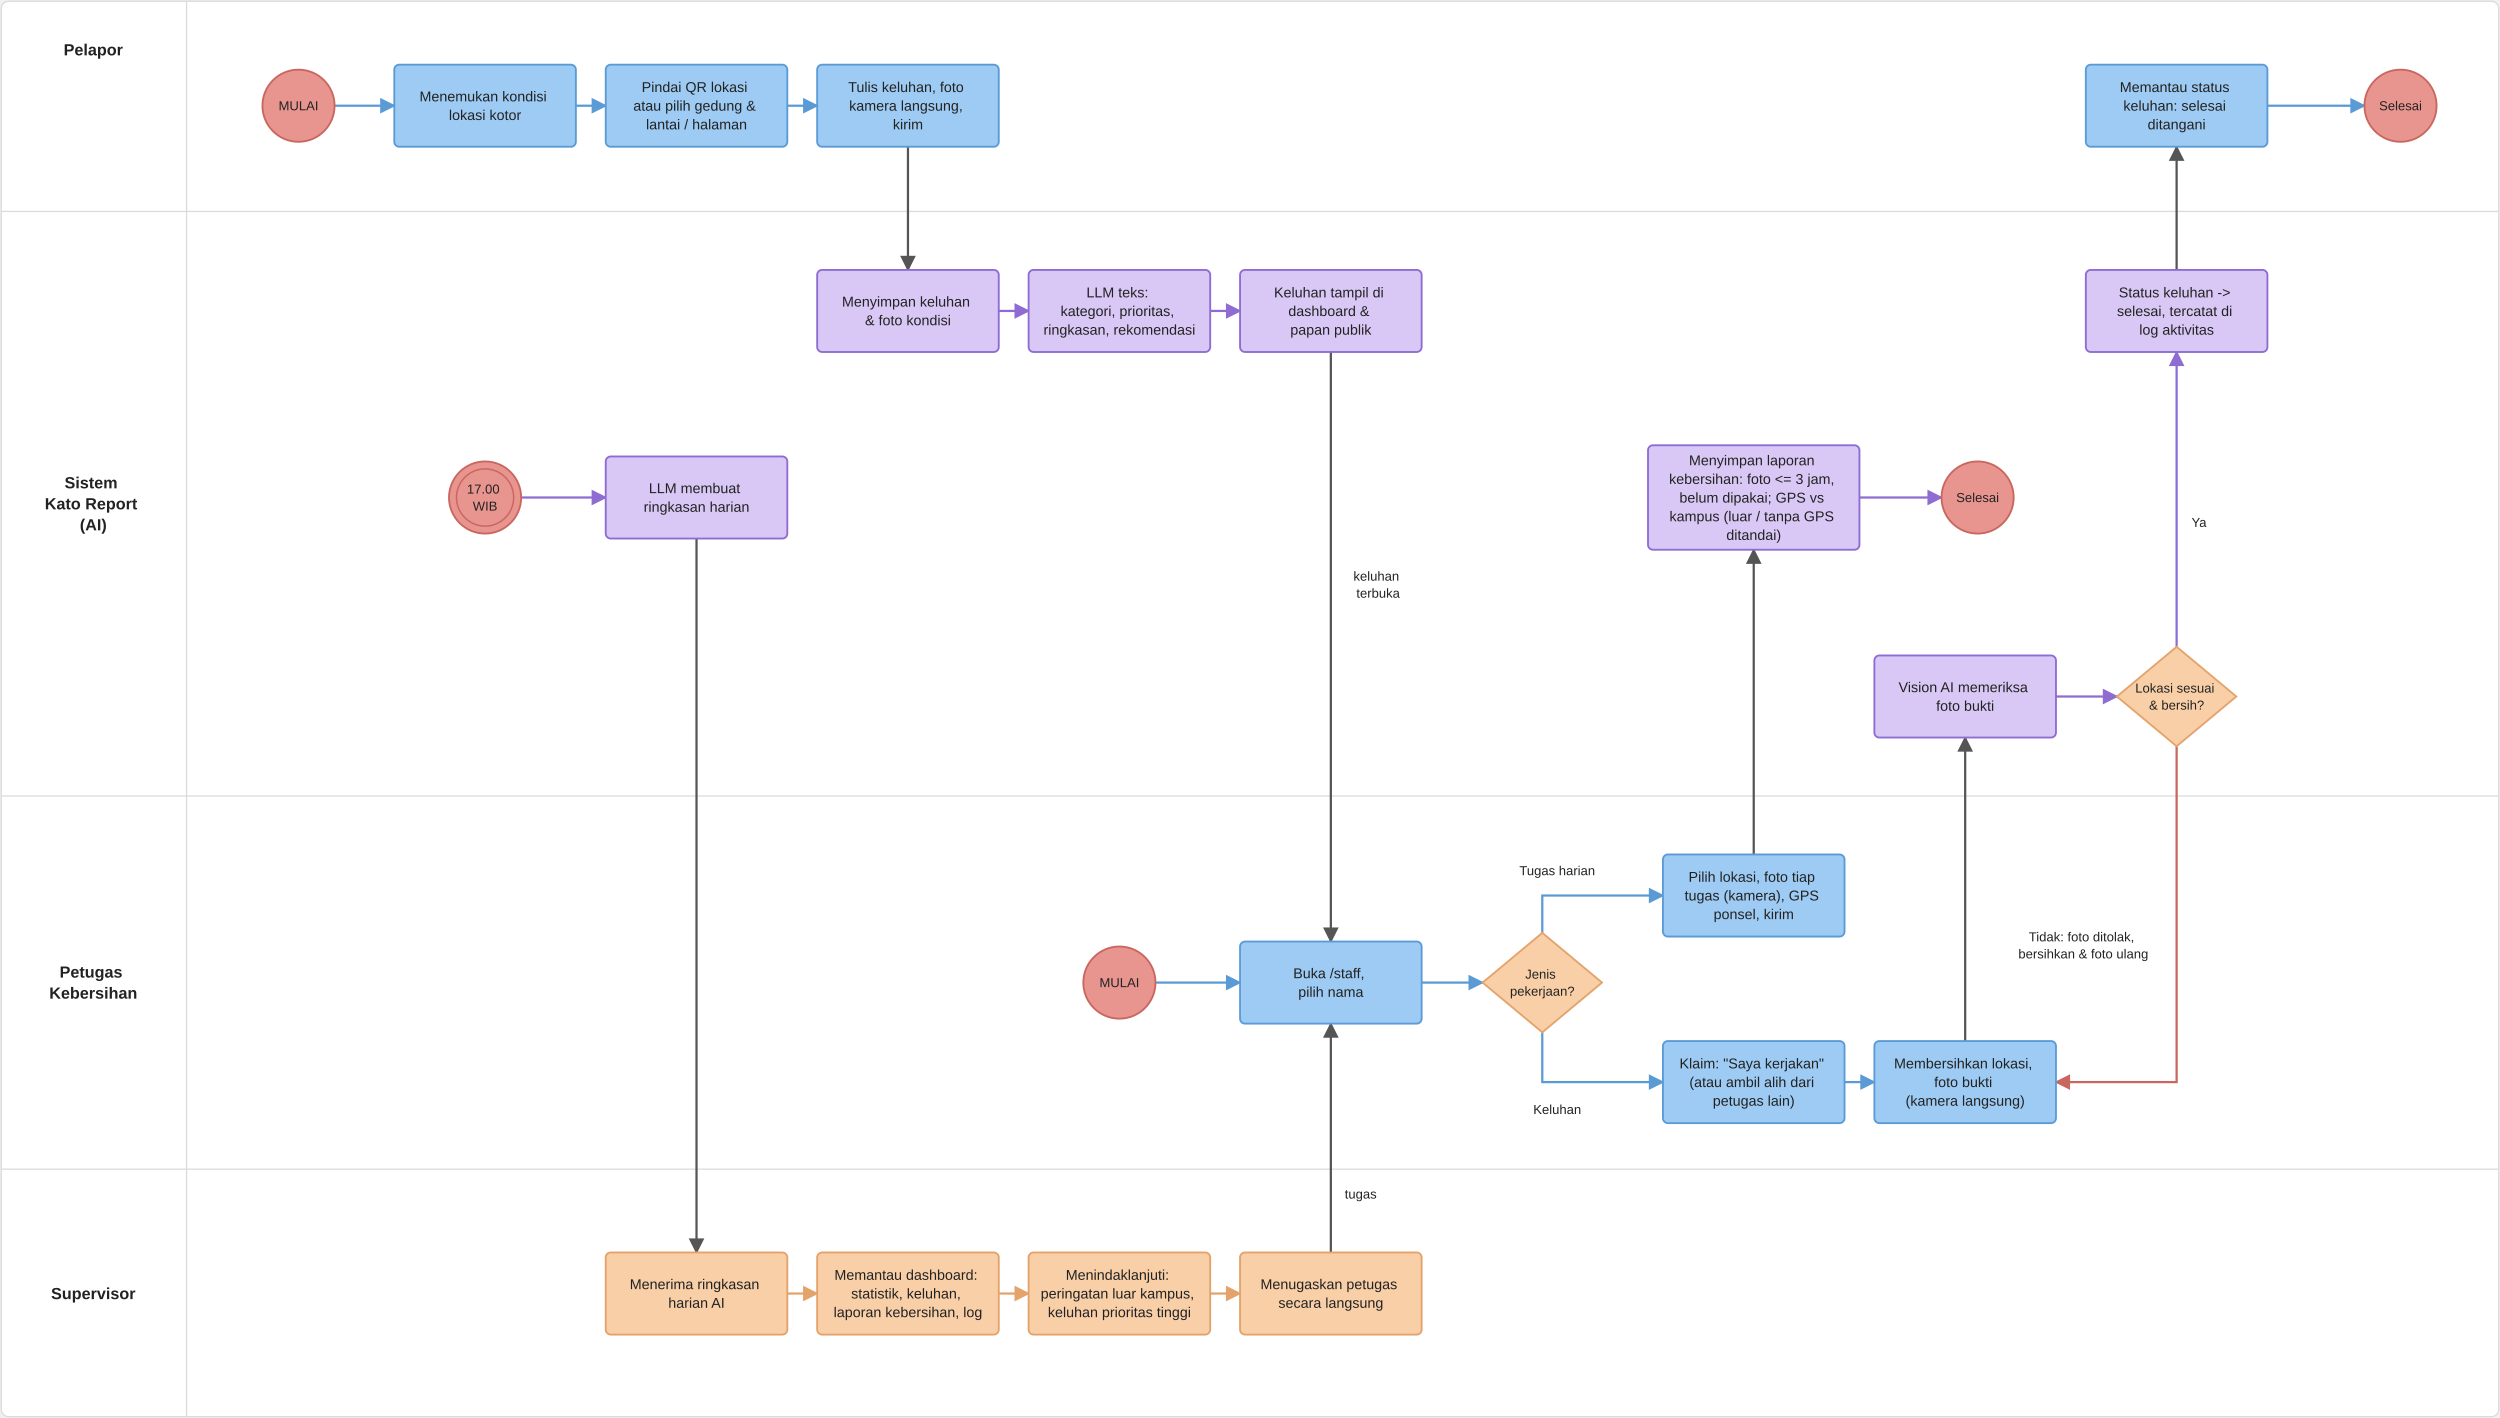
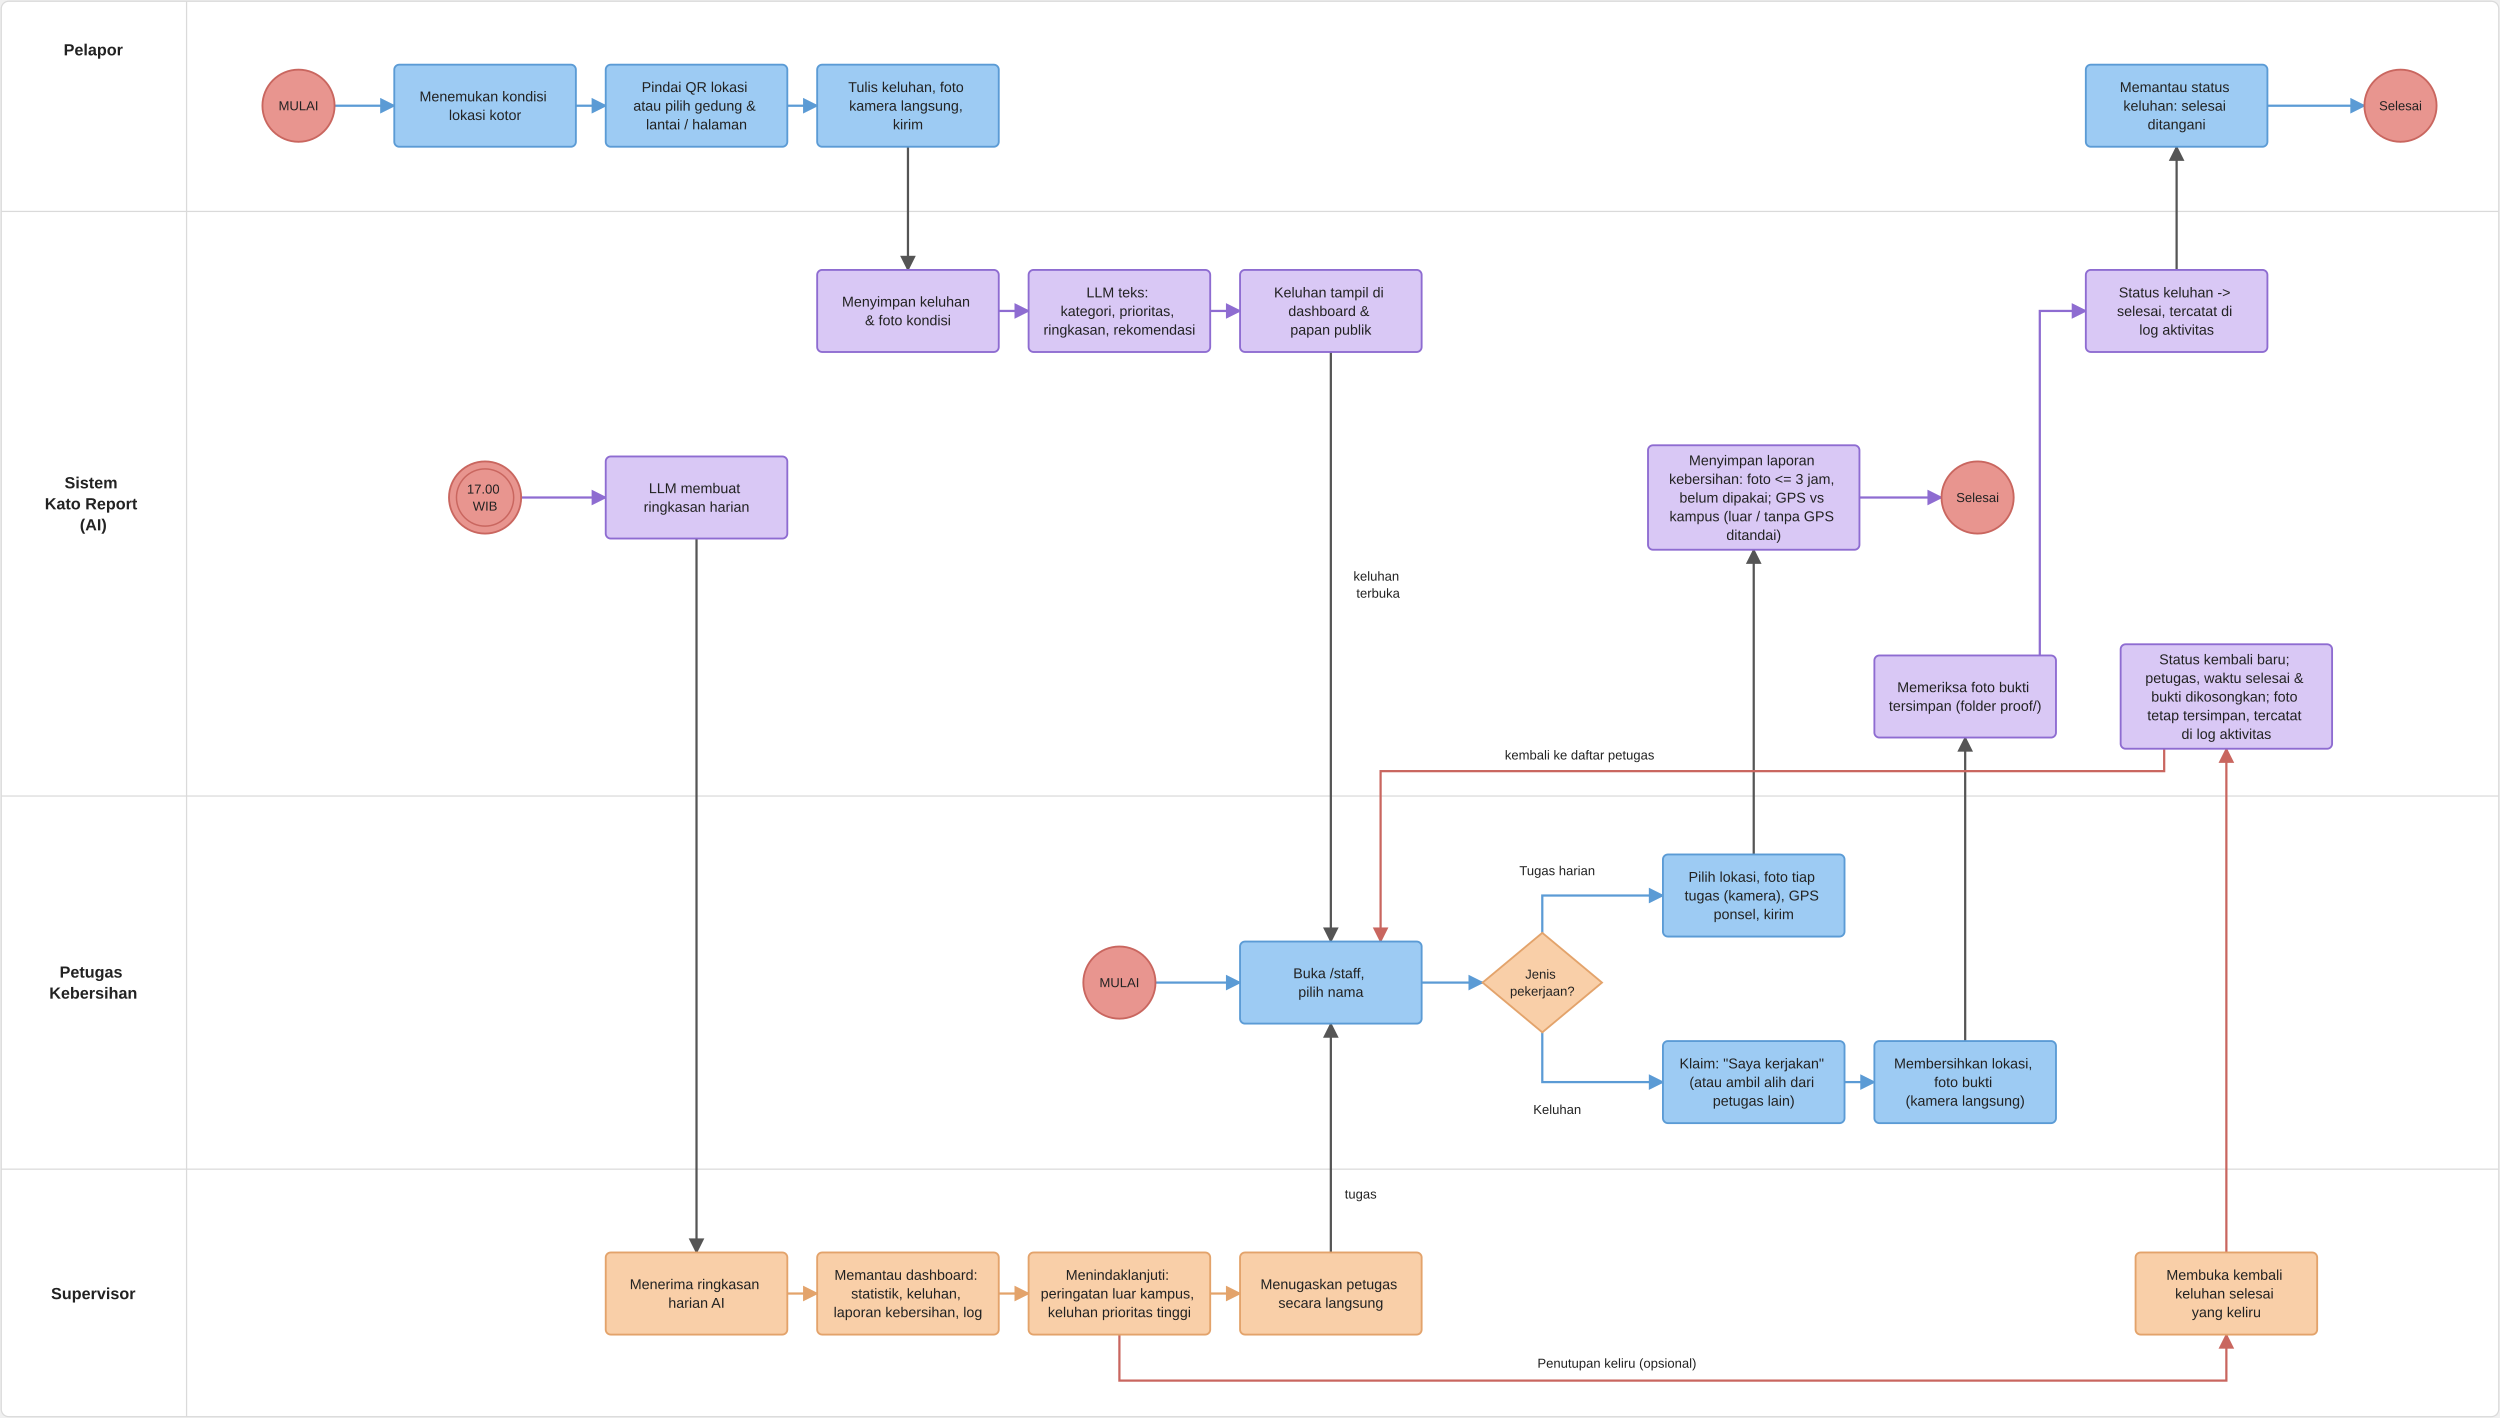
<svg xmlns="http://www.w3.org/2000/svg" width="2010" height="1140" viewBox="0 0 2010 1140" font-family="Arial, Helvetica, sans-serif" fill="#222">
  <defs>
    <marker id="a555555" viewBox="0 0 10 10" refX="9" refY="5" markerWidth="7" markerHeight="7" orient="auto-start-reverse">
      <path d="M0,0 L10,5 L0,10 z" fill="#555555" />
    </marker>
    <marker id="a5B9BD5" viewBox="0 0 10 10" refX="9" refY="5" markerWidth="7" markerHeight="7" orient="auto-start-reverse">
      <path d="M0,0 L10,5 L0,10 z" fill="#5B9BD5" />
    </marker>
    <marker id="a8E6CD1" viewBox="0 0 10 10" refX="9" refY="5" markerWidth="7" markerHeight="7" orient="auto-start-reverse">
      <path d="M0,0 L10,5 L0,10 z" fill="#8E6CD1" />
    </marker>
    <marker id="aC9665F" viewBox="0 0 10 10" refX="9" refY="5" markerWidth="7" markerHeight="7" orient="auto-start-reverse">
      <path d="M0,0 L10,5 L0,10 z" fill="#C9665F" />
    </marker>
    <marker id="aE3A36B" viewBox="0 0 10 10" refX="9" refY="5" markerWidth="7" markerHeight="7" orient="auto-start-reverse">
      <path d="M0,0 L10,5 L0,10 z" fill="#E3A36B" />
    </marker>
  </defs>
  <rect x="1" y="1" width="2008" height="1138" rx="6" fill="#fff" stroke="#DADADA" />
  <text x="75" y="40.0" font-size="13" font-weight="bold" text-anchor="middle" dominant-baseline="central">
    <tspan x="75" dy="0.0">Pelapor</tspan>
  </text>
  <text x="75" y="388.1" font-size="13" font-weight="bold" text-anchor="middle" dominant-baseline="central">
    <tspan x="75" dy="0.0">Sistem</tspan>
    <tspan x="75" dy="16.9">Kato Report</tspan>
    <tspan x="75" dy="16.9">(AI)</tspan>
  </text>
  <line x1="1" y1="170" x2="2009" y2="170" stroke="#DADADA" />
  <text x="75" y="781.5" font-size="13" font-weight="bold" text-anchor="middle" dominant-baseline="central">
    <tspan x="75" dy="0.0">Petugas</tspan>
    <tspan x="75" dy="16.9">Kebersihan</tspan>
  </text>
  <line x1="1" y1="640" x2="2009" y2="640" stroke="#DADADA" />
  <text x="75" y="1040.0" font-size="13" font-weight="bold" text-anchor="middle" dominant-baseline="central">
    <tspan x="75" dy="0.0">Supervisor</tspan>
  </text>
  <line x1="1" y1="940" x2="2009" y2="940" stroke="#DADADA" />
  <line x1="150" y1="1" x2="150" y2="1139" stroke="#DADADA" />
  <path d="M269,85 L317,85" fill="none" stroke="#5B9BD5" stroke-width="1.8" marker-end="url(#a5B9BD5)" />
  <path d="M463,85 L487,85" fill="none" stroke="#5B9BD5" stroke-width="1.8" marker-end="url(#a5B9BD5)" />
  <path d="M633,85 L657,85" fill="none" stroke="#5B9BD5" stroke-width="1.8" marker-end="url(#a5B9BD5)" />
  <path d="M730,118 L730,217" fill="none" stroke="#555555" stroke-width="1.8" marker-end="url(#a555555)" />
  <path d="M1823,85 L1901,85" fill="none" stroke="#5B9BD5" stroke-width="1.8" marker-end="url(#a5B9BD5)" />
  <path d="M803,250 L827,250" fill="none" stroke="#8E6CD1" stroke-width="1.8" marker-end="url(#a8E6CD1)" />
  <path d="M973,250 L997,250" fill="none" stroke="#8E6CD1" stroke-width="1.8" marker-end="url(#a8E6CD1)" />
  <path d="M1070,283 L1070,757" fill="none" stroke="#555555" stroke-width="1.8" marker-end="url(#a555555)" />
  <text x="1108" y="463.2" font-size="10.5" font-weight="normal" text-anchor="middle" dominant-baseline="central">
    <tspan x="1108" dy="0.0">keluhan</tspan>
    <tspan x="1108" dy="13.7">terbuka</tspan>
  </text>
  <path d="M419,400 L487,400" fill="none" stroke="#8E6CD1" stroke-width="1.8" marker-end="url(#a8E6CD1)" />
  <path d="M560,433 L560,1007" fill="none" stroke="#555555" stroke-width="1.8" marker-end="url(#a555555)" />
  <path d="M633,1040 L657,1040" fill="none" stroke="#E3A36B" stroke-width="1.8" marker-end="url(#aE3A36B)" />
  <path d="M803,1040 L827,1040" fill="none" stroke="#E3A36B" stroke-width="1.8" marker-end="url(#aE3A36B)" />
  <path d="M973,1040 L997,1040" fill="none" stroke="#E3A36B" stroke-width="1.8" marker-end="url(#aE3A36B)" />
  <path d="M1070,1007 L1070,823" fill="none" stroke="#555555" stroke-width="1.8" marker-end="url(#a555555)" />
  <text x="1094" y="960.0" font-size="10.5" font-weight="normal" text-anchor="middle" dominant-baseline="central">
    <tspan x="1094" dy="0.0">tugas</tspan>
  </text>
  <path d="M929,790 L997,790" fill="none" stroke="#5B9BD5" stroke-width="1.8" marker-end="url(#a5B9BD5)" />
  <path d="M1143,790 L1192,790" fill="none" stroke="#5B9BD5" stroke-width="1.8" marker-end="url(#a5B9BD5)" />
  <path d="M1240,750 L1240,720 L1337,720" fill="none" stroke="#5B9BD5" stroke-width="1.8" marker-end="url(#a5B9BD5)" />
  <text x="1252" y="700.0" font-size="10.5" font-weight="normal" text-anchor="middle" dominant-baseline="central">
    <tspan x="1252" dy="0.0">Tugas harian</tspan>
  </text>
  <path d="M1240,830 L1240,870 L1337,870" fill="none" stroke="#5B9BD5" stroke-width="1.8" marker-end="url(#a5B9BD5)" />
  <text x="1252" y="892.0" font-size="10.5" font-weight="normal" text-anchor="middle" dominant-baseline="central">
    <tspan x="1252" dy="0.0">Keluhan</tspan>
  </text>
  <path d="M1410,687 L1410,442" fill="none" stroke="#555555" stroke-width="1.8" marker-end="url(#a555555)" />
  <path d="M1495,400 L1561,400" fill="none" stroke="#8E6CD1" stroke-width="1.8" marker-end="url(#a8E6CD1)" />
  <path d="M1483,870 L1507,870" fill="none" stroke="#5B9BD5" stroke-width="1.8" marker-end="url(#a5B9BD5)" />
  <path d="M1580,837 L1580,593" fill="none" stroke="#555555" stroke-width="1.8" marker-end="url(#a555555)" />
-   <path d="M1653,560 L1702,560" fill="none" stroke="#8E6CD1" stroke-width="1.8" marker-end="url(#a8E6CD1)" />
-   <path d="M1750,520 L1750,283" fill="none" stroke="#8E6CD1" stroke-width="1.8" marker-end="url(#a8E6CD1)" />
-   <text x="1768" y="420.0" font-size="10.5" font-weight="normal" text-anchor="middle" dominant-baseline="central">
-     <tspan x="1768" dy="0.0">Ya</tspan>
-   </text>
-   <path d="M1750,600 L1750,870 L1653,870" fill="none" stroke="#C9665F" stroke-width="1.8" marker-end="url(#aC9665F)" />
-   <text x="1675" y="753.2" font-size="10.5" font-weight="normal" text-anchor="middle" dominant-baseline="central">
-     <tspan x="1675" dy="0.0">Tidak: foto ditolak,</tspan>
-     <tspan x="1675" dy="13.7">bersihkan &amp; foto ulang</tspan>
-   </text>
+   <path d="M1640,527 L1640,250 L1677,250" fill="none" stroke="#8E6CD1" stroke-width="1.8" marker-end="url(#a8E6CD1)" />
  <path d="M1750,217 L1750,118" fill="none" stroke="#555555" stroke-width="1.8" marker-end="url(#a555555)" />
+   <path d="M900,1073 L900,1110 L1790,1110 L1790,1073" fill="none" stroke="#C9665F" stroke-width="1.8" marker-end="url(#aC9665F)" />
+   <text x="1300" y="1096.0" font-size="10.5" font-weight="normal" text-anchor="middle" dominant-baseline="central">
+     <tspan x="1300" dy="0.0">Penutupan keliru (opsional)</tspan>
+   </text>
+   <path d="M1790,1007 L1790,602" fill="none" stroke="#C9665F" stroke-width="1.8" marker-end="url(#aC9665F)" />
+   <path d="M1740,602 L1740,620 L1110,620 L1110,757" fill="none" stroke="#C9665F" stroke-width="1.8" marker-end="url(#aC9665F)" />
+   <text x="1270" y="607.0" font-size="10.5" font-weight="normal" text-anchor="middle" dominant-baseline="central">
+     <tspan x="1270" dy="0.0">kembali ke daftar petugas</tspan>
+   </text>
  <circle cx="240" cy="85" r="29" fill="#E8958F" stroke="#C9665F" stroke-width="1.5" />
  <text x="240" y="85.0" font-size="10.5" font-weight="normal" text-anchor="middle" dominant-baseline="central">
    <tspan x="240" dy="0.0">MULAI</tspan>
  </text>
  <rect x="317.0" y="52.0" width="146" height="66" rx="4" fill="#9DCBF3" stroke="#5B9BD5" stroke-width="1.5" />
  <text x="390" y="77.5" font-size="11.5" font-weight="normal" text-anchor="middle" dominant-baseline="central">
    <tspan x="390" dy="0.0">Menemukan kondisi</tspan>
    <tspan x="390" dy="15.0">lokasi kotor</tspan>
  </text>
  <rect x="487.0" y="52.0" width="146" height="66" rx="4" fill="#9DCBF3" stroke="#5B9BD5" stroke-width="1.5" />
  <text x="560" y="70.0" font-size="11.5" font-weight="normal" text-anchor="middle" dominant-baseline="central">
    <tspan x="560" dy="0.0">Pindai QR lokasi</tspan>
    <tspan x="560" dy="15.0">atau pilih gedung &amp;</tspan>
    <tspan x="560" dy="15.0">lantai / halaman</tspan>
  </text>
  <rect x="657.0" y="52.0" width="146" height="66" rx="4" fill="#9DCBF3" stroke="#5B9BD5" stroke-width="1.5" />
  <text x="730" y="70.0" font-size="11.5" font-weight="normal" text-anchor="middle" dominant-baseline="central">
    <tspan x="730" dy="0.0">Tulis keluhan, foto</tspan>
    <tspan x="730" dy="15.0">kamera langsung,</tspan>
    <tspan x="730" dy="15.0">kirim</tspan>
  </text>
  <rect x="1677.0" y="52.0" width="146" height="66" rx="4" fill="#9DCBF3" stroke="#5B9BD5" stroke-width="1.5" />
  <text x="1750" y="70.0" font-size="11.5" font-weight="normal" text-anchor="middle" dominant-baseline="central">
    <tspan x="1750" dy="0.0">Memantau status</tspan>
    <tspan x="1750" dy="15.0">keluhan: selesai</tspan>
    <tspan x="1750" dy="15.0">ditangani</tspan>
  </text>
  <circle cx="1930" cy="85" r="29" fill="#E8958F" stroke="#C9665F" stroke-width="1.5" />
  <text x="1930" y="85.0" font-size="10.5" font-weight="normal" text-anchor="middle" dominant-baseline="central">
    <tspan x="1930" dy="0.0">Selesai</tspan>
  </text>
  <rect x="657.0" y="217.0" width="146" height="66" rx="4" fill="#D9C8F5" stroke="#8E6CD1" stroke-width="1.5" />
  <text x="730" y="242.5" font-size="11.5" font-weight="normal" text-anchor="middle" dominant-baseline="central">
    <tspan x="730" dy="0.0">Menyimpan keluhan</tspan>
    <tspan x="730" dy="15.0">&amp; foto kondisi</tspan>
  </text>
  <rect x="827.0" y="217.0" width="146" height="66" rx="4" fill="#D9C8F5" stroke="#8E6CD1" stroke-width="1.5" />
  <text x="900" y="235.1" font-size="11.5" font-weight="normal" text-anchor="middle" dominant-baseline="central">
    <tspan x="900" dy="0.0">LLM teks:</tspan>
    <tspan x="900" dy="15.0">kategori, prioritas,</tspan>
    <tspan x="900" dy="15.0">ringkasan, rekomendasi</tspan>
  </text>
  <rect x="997.0" y="217.0" width="146" height="66" rx="4" fill="#D9C8F5" stroke="#8E6CD1" stroke-width="1.5" />
  <text x="1070" y="235.1" font-size="11.5" font-weight="normal" text-anchor="middle" dominant-baseline="central">
    <tspan x="1070" dy="0.0">Keluhan tampil di</tspan>
    <tspan x="1070" dy="15.0">dashboard &amp;</tspan>
    <tspan x="1070" dy="15.0">papan publik</tspan>
  </text>
  <rect x="1677.0" y="217.0" width="146" height="66" rx="4" fill="#D9C8F5" stroke="#8E6CD1" stroke-width="1.5" />
  <text x="1750" y="235.1" font-size="11.5" font-weight="normal" text-anchor="middle" dominant-baseline="central">
    <tspan x="1750" dy="0.0">Status keluhan -&gt;</tspan>
    <tspan x="1750" dy="15.0">selesai, tercatat di</tspan>
    <tspan x="1750" dy="15.0">log aktivitas</tspan>
  </text>
  <circle cx="390" cy="400" r="29" fill="#E8958F" stroke="#C9665F" stroke-width="1.5" />
  <circle cx="390" cy="400" r="23" fill="none" stroke="#C9665F" stroke-width="1.2" />
  <text x="390" y="393.2" font-size="10.5" font-weight="normal" text-anchor="middle" dominant-baseline="central">
    <tspan x="390" dy="0.0">17.00</tspan>
    <tspan x="390" dy="13.7">WIB</tspan>
  </text>
  <rect x="487.0" y="367.0" width="146" height="66" rx="4" fill="#D9C8F5" stroke="#8E6CD1" stroke-width="1.5" />
  <text x="560" y="392.5" font-size="11.5" font-weight="normal" text-anchor="middle" dominant-baseline="central">
    <tspan x="560" dy="0.0">LLM membuat</tspan>
    <tspan x="560" dy="15.0">ringkasan harian</tspan>
  </text>
  <rect x="1325.0" y="358.0" width="170" height="84" rx="4" fill="#D9C8F5" stroke="#8E6CD1" stroke-width="1.5" />
  <text x="1410" y="370.1" font-size="11.5" font-weight="normal" text-anchor="middle" dominant-baseline="central">
    <tspan x="1410" dy="0.0">Menyimpan laporan</tspan>
    <tspan x="1410" dy="15.0">kebersihan: foto &lt;= 3 jam,</tspan>
    <tspan x="1410" dy="15.0">belum dipakai; GPS vs</tspan>
    <tspan x="1410" dy="15.0">kampus (luar / tanpa GPS</tspan>
    <tspan x="1410" dy="15.0">ditandai)</tspan>
  </text>
  <circle cx="1590" cy="400" r="29" fill="#E8958F" stroke="#C9665F" stroke-width="1.5" />
  <text x="1590" y="400.0" font-size="10.5" font-weight="normal" text-anchor="middle" dominant-baseline="central">
    <tspan x="1590" dy="0.0">Selesai</tspan>
  </text>
  <rect x="1507.0" y="527.0" width="146" height="66" rx="4" fill="#D9C8F5" stroke="#8E6CD1" stroke-width="1.5" />
  <text x="1580" y="552.5" font-size="11.5" font-weight="normal" text-anchor="middle" dominant-baseline="central">
-     <tspan x="1580" dy="0.0">Vision AI memeriksa</tspan>
-     <tspan x="1580" dy="15.0">foto bukti</tspan>
-   </text>
-   <polygon points="1750,520 1798,560 1750,600 1702,560" fill="#F9CFA8" stroke="#E3A36B" stroke-width="1.5" />
-   <text x="1750" y="553.2" font-size="10.5" font-weight="normal" text-anchor="middle" dominant-baseline="central">
-     <tspan x="1750" dy="0.0">Lokasi sesuai</tspan>
-     <tspan x="1750" dy="13.7">&amp; bersih?</tspan>
+     <tspan x="1580" dy="0.0">Memeriksa foto bukti</tspan>
+     <tspan x="1580" dy="15.0">tersimpan (folder proof/)</tspan>
+   </text>
+   <rect x="1705.0" y="518.0" width="170" height="84" rx="4" fill="#D9C8F5" stroke="#8E6CD1" stroke-width="1.5" />
+   <text x="1790" y="530.1" font-size="11.5" font-weight="normal" text-anchor="middle" dominant-baseline="central">
+     <tspan x="1790" dy="0.0">Status kembali baru;</tspan>
+     <tspan x="1790" dy="15.0">petugas, waktu selesai &amp;</tspan>
+     <tspan x="1790" dy="15.0">bukti dikosongkan; foto</tspan>
+     <tspan x="1790" dy="15.0">tetap tersimpan, tercatat</tspan>
+     <tspan x="1790" dy="15.0">di log aktivitas</tspan>
  </text>
  <circle cx="900" cy="790" r="29" fill="#E8958F" stroke="#C9665F" stroke-width="1.5" />
  <text x="900" y="790.0" font-size="10.5" font-weight="normal" text-anchor="middle" dominant-baseline="central">
    <tspan x="900" dy="0.0">MULAI</tspan>
  </text>
  <rect x="997.0" y="757.0" width="146" height="66" rx="4" fill="#9DCBF3" stroke="#5B9BD5" stroke-width="1.5" />
  <text x="1070" y="782.5" font-size="11.5" font-weight="normal" text-anchor="middle" dominant-baseline="central">
    <tspan x="1070" dy="0.0">Buka /staff,</tspan>
    <tspan x="1070" dy="15.0">pilih nama</tspan>
  </text>
  <polygon points="1240,750 1288,790 1240,830 1192,790" fill="#F9CFA8" stroke="#E3A36B" stroke-width="1.5" />
  <text x="1240" y="783.2" font-size="10.5" font-weight="normal" text-anchor="middle" dominant-baseline="central">
    <tspan x="1240" dy="0.0">Jenis</tspan>
    <tspan x="1240" dy="13.7">pekerjaan?</tspan>
  </text>
  <rect x="1337.0" y="687.0" width="146" height="66" rx="4" fill="#9DCBF3" stroke="#5B9BD5" stroke-width="1.5" />
  <text x="1410" y="705.0" font-size="11.5" font-weight="normal" text-anchor="middle" dominant-baseline="central">
    <tspan x="1410" dy="0.0">Pilih lokasi, foto tiap</tspan>
    <tspan x="1410" dy="15.0">tugas (kamera), GPS</tspan>
    <tspan x="1410" dy="15.0">ponsel, kirim</tspan>
  </text>
  <rect x="1337.0" y="837.0" width="146" height="66" rx="4" fill="#9DCBF3" stroke="#5B9BD5" stroke-width="1.5" />
  <text x="1410" y="855.0" font-size="11.5" font-weight="normal" text-anchor="middle" dominant-baseline="central">
    <tspan x="1410" dy="0.0">Klaim: "Saya kerjakan"</tspan>
    <tspan x="1410" dy="15.0">(atau ambil alih dari</tspan>
    <tspan x="1410" dy="15.0">petugas lain)</tspan>
  </text>
  <rect x="1507.0" y="837.0" width="146" height="66" rx="4" fill="#9DCBF3" stroke="#5B9BD5" stroke-width="1.5" />
  <text x="1580" y="855.0" font-size="11.5" font-weight="normal" text-anchor="middle" dominant-baseline="central">
    <tspan x="1580" dy="0.0">Membersihkan lokasi,</tspan>
    <tspan x="1580" dy="15.0">foto bukti</tspan>
    <tspan x="1580" dy="15.0">(kamera langsung)</tspan>
  </text>
  <rect x="487.0" y="1007.0" width="146" height="66" rx="4" fill="#F9CFA8" stroke="#E3A36B" stroke-width="1.5" />
  <text x="560" y="1032.5" font-size="11.5" font-weight="normal" text-anchor="middle" dominant-baseline="central">
    <tspan x="560" dy="0.0">Menerima ringkasan</tspan>
    <tspan x="560" dy="15.0">harian AI</tspan>
  </text>
  <rect x="657.0" y="1007.0" width="146" height="66" rx="4" fill="#F9CFA8" stroke="#E3A36B" stroke-width="1.5" />
  <text x="730" y="1025.0" font-size="11.5" font-weight="normal" text-anchor="middle" dominant-baseline="central">
    <tspan x="730" dy="0.0">Memantau dashboard:</tspan>
    <tspan x="730" dy="15.0">statistik, keluhan,</tspan>
    <tspan x="730" dy="15.0">laporan kebersihan, log</tspan>
  </text>
  <rect x="827.0" y="1007.0" width="146" height="66" rx="4" fill="#F9CFA8" stroke="#E3A36B" stroke-width="1.5" />
  <text x="900" y="1025.0" font-size="11.5" font-weight="normal" text-anchor="middle" dominant-baseline="central">
    <tspan x="900" dy="0.0">Menindaklanjuti:</tspan>
    <tspan x="900" dy="15.0">peringatan luar kampus,</tspan>
    <tspan x="900" dy="15.0">keluhan prioritas tinggi</tspan>
  </text>
  <rect x="997.0" y="1007.0" width="146" height="66" rx="4" fill="#F9CFA8" stroke="#E3A36B" stroke-width="1.5" />
  <text x="1070" y="1032.5" font-size="11.5" font-weight="normal" text-anchor="middle" dominant-baseline="central">
    <tspan x="1070" dy="0.0">Menugaskan petugas</tspan>
    <tspan x="1070" dy="15.0">secara langsung</tspan>
  </text>
+   <rect x="1717.0" y="1007.0" width="146" height="66" rx="4" fill="#F9CFA8" stroke="#E3A36B" stroke-width="1.5" />
+   <text x="1790" y="1025.0" font-size="11.5" font-weight="normal" text-anchor="middle" dominant-baseline="central">
+     <tspan x="1790" dy="0.0">Membuka kembali</tspan>
+     <tspan x="1790" dy="15.0">keluhan selesai</tspan>
+     <tspan x="1790" dy="15.0">yang keliru</tspan>
+   </text>
</svg>
